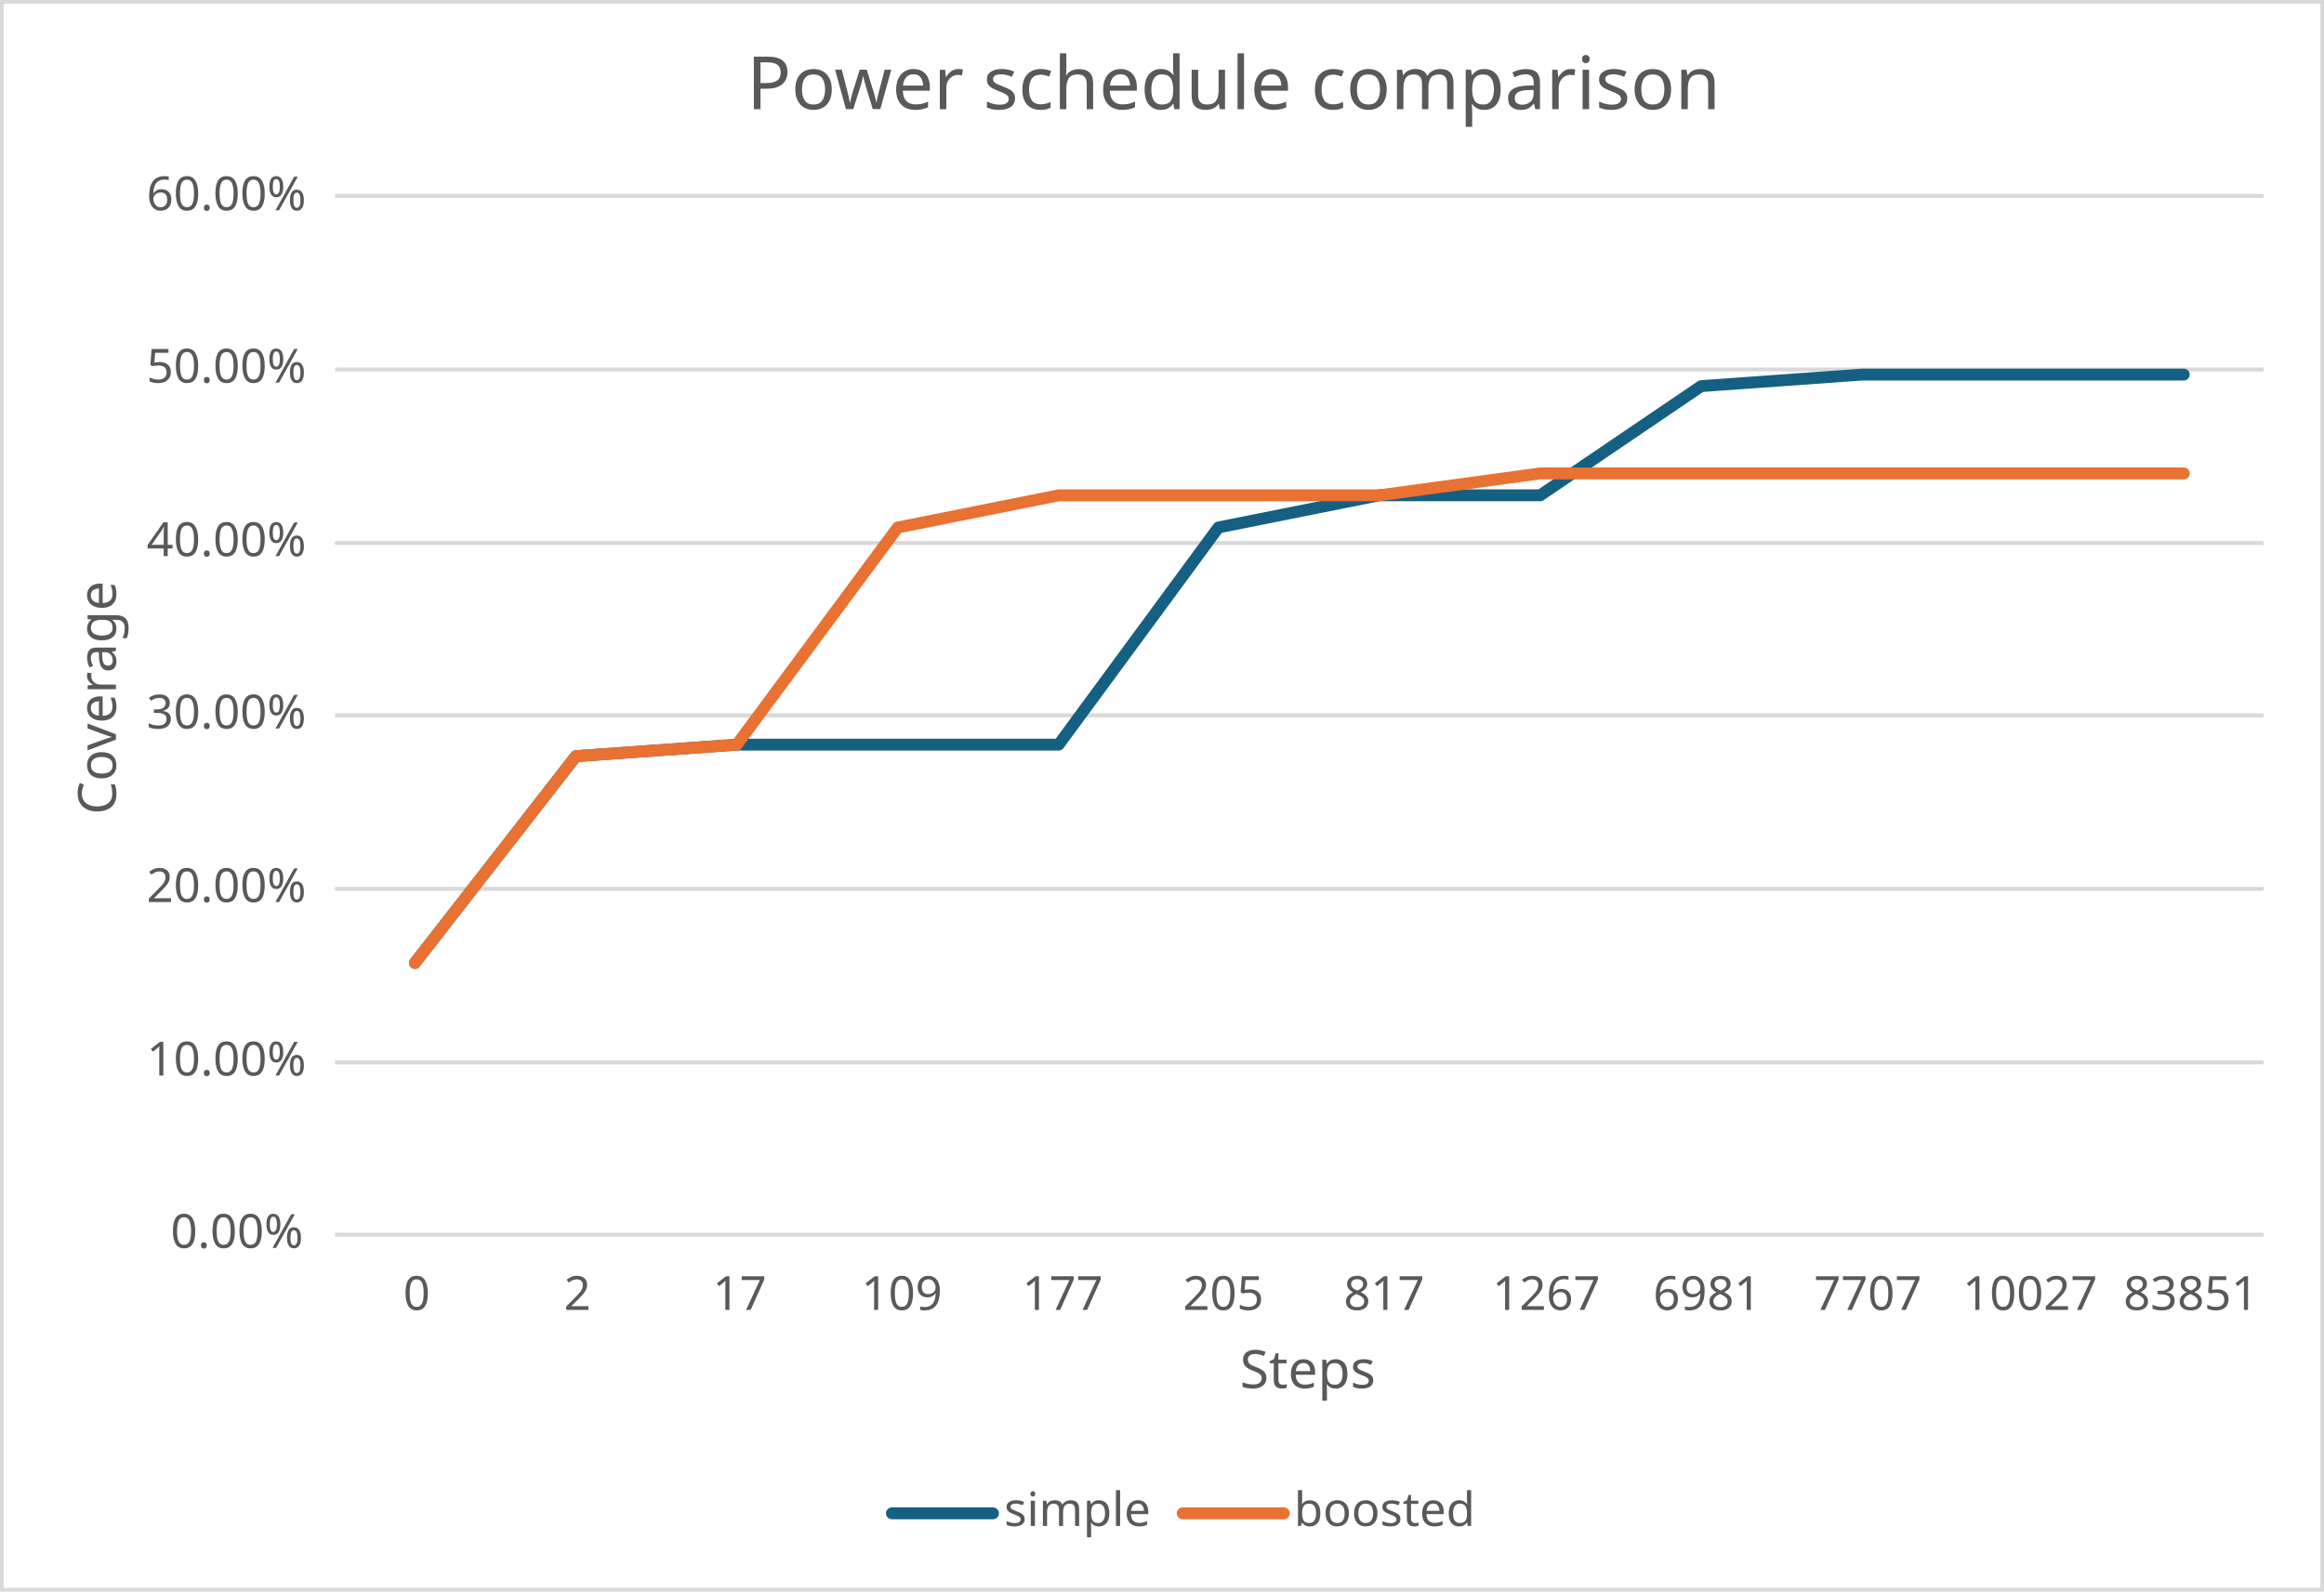
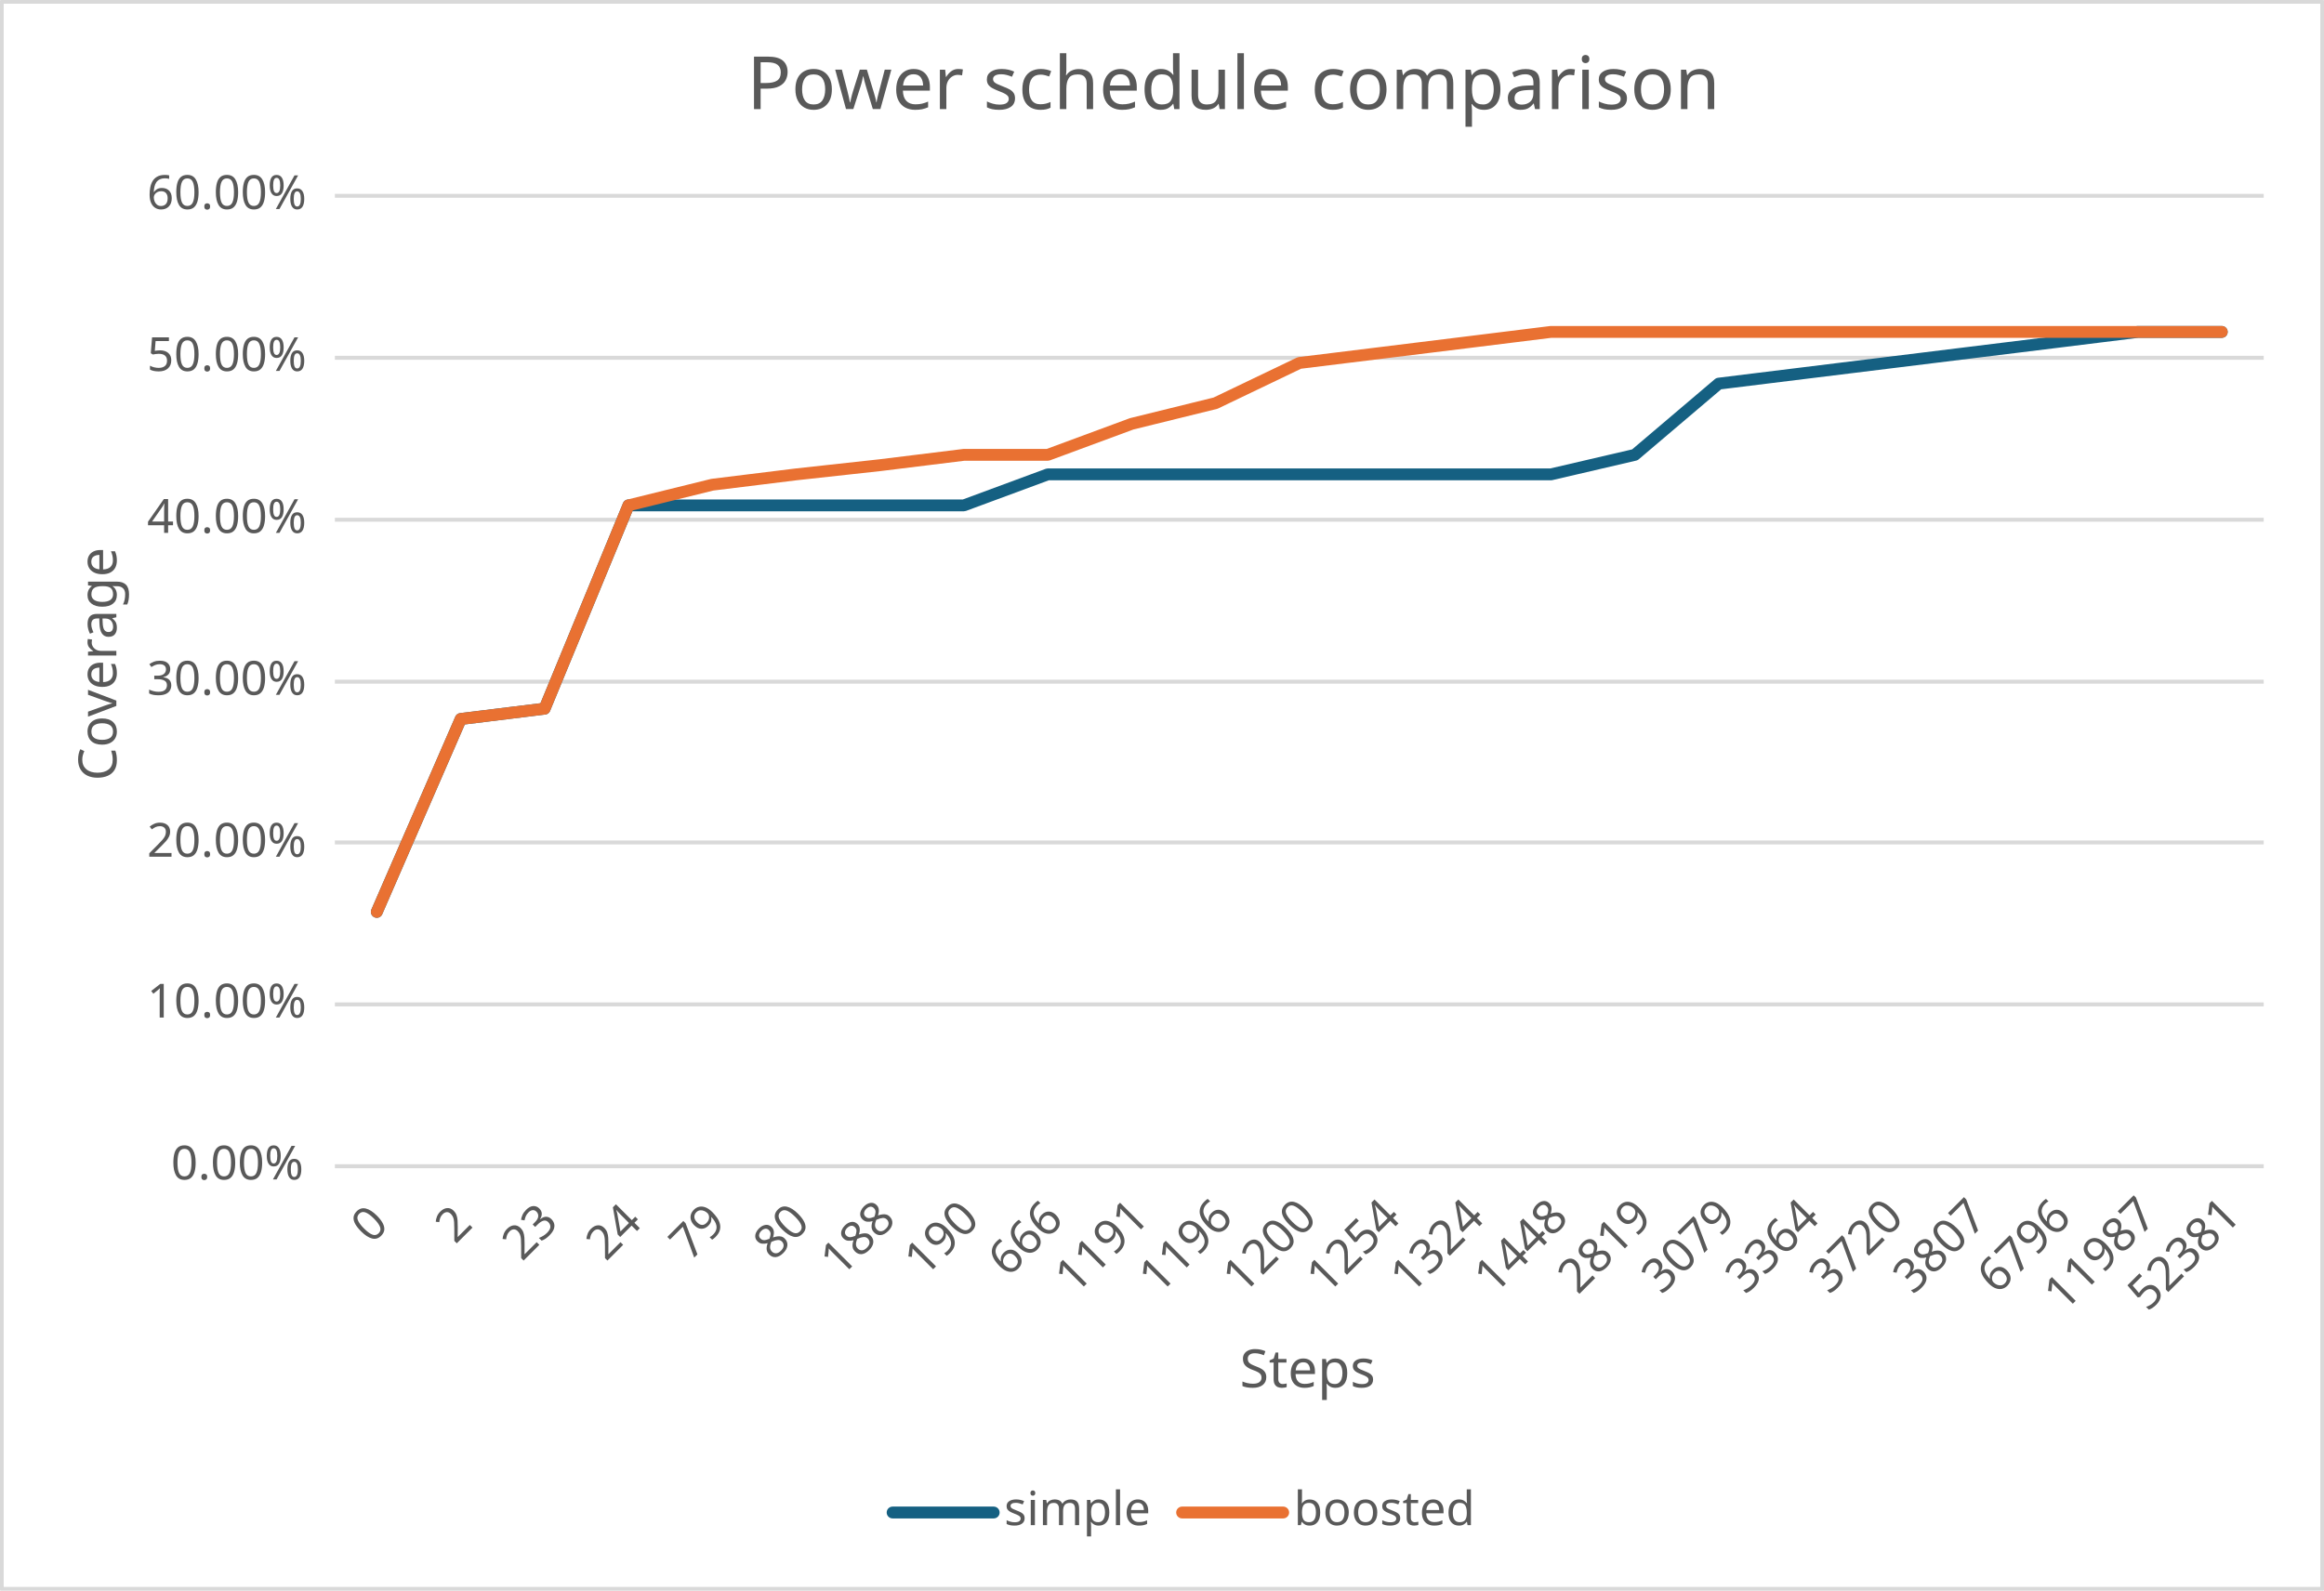
- <svg xmlns="http://www.w3.org/2000/svg" width="2022" height="1385" xml:space="preserve" overflow="hidden">
+ <svg xmlns="http://www.w3.org/2000/svg" width="2023" height="1385" xml:space="preserve" overflow="hidden">
  <defs>
    <clipPath id="clip0">
-       <rect x="1811" y="769" width="2022" height="1385" />
+       <rect x="1539" y="1192" width="2023" height="1385" />
    </clipPath>
  </defs>
-   <g clip-path="url(#clip0)" transform="translate(-1811 -769)">
-     <rect x="1812" y="770" width="2019" height="1382" fill="#FFFFFF" />
+   <g clip-path="url(#clip0)" transform="translate(-1539 -1192)">
+     <rect x="1540" y="1193" width="2020" height="1382" fill="#FFFFFF" />
    <g>
-       <path d="M2102.5 1693.56 3780.5 1693.56M2102.5 1542.55 3780.5 1542.55M2102.5 1391.55 3780.5 1391.55M2102.5 1241.54 3780.5 1241.54M2102.5 1090.54 3780.5 1090.54M2102.5 939.5 3780.5 939.5" stroke="#D9D9D9" stroke-width="3.438" stroke-linejoin="round" stroke-miterlimit="10" fill="none" />
+       <path d="M1830.5 2066.57 3509.5 2066.57M1830.5 1925.56 3509.5 1925.56M1830.5 1785.56 3509.5 1785.56M1830.5 1644.55 3509.5 1644.55M1830.5 1503.55 3509.5 1503.55M1830.5 1362.5 3509.5 1362.5" stroke="#D9D9D9" stroke-width="3.438" stroke-linejoin="round" stroke-miterlimit="10" fill="none" />
    </g>
    <g>
-       <path d="M2102.5 1843.5 3780.5 1843.5" stroke="#D9D9D9" stroke-width="3.438" stroke-linejoin="round" stroke-miterlimit="10" fill="none" fill-rule="evenodd" />
+       <path d="M1830.5 2207.5 3509.5 2207.5" stroke="#D9D9D9" stroke-width="3.438" stroke-linejoin="round" stroke-miterlimit="10" fill="none" fill-rule="evenodd" />
    </g>
    <g>
-       <path d="M2172 1607 2312.08 1427.05 2452.08 1417.05 2592.09 1417.05 2732.09 1417.05 2871.09 1228.04 3011.1 1200.04 3151.1 1200.04 3291.11 1105.04 3431.11 1095 3571.12 1095 3711 1095" stroke="#156082" stroke-width="10.312" stroke-linecap="round" stroke-linejoin="round" stroke-miterlimit="10" fill="none" />
+       <path d="M1867 1986 1940.06 1818.06 2013.07 1809.06 2086.07 1632.05 2159.07 1632.05 2232.07 1632.05 2305.08 1632.05 2378.08 1632.05 2451.08 1605.05 2524.08 1605.05 2597.09 1605.05 2670.09 1605.05 2743.09 1605.05 2816.09 1605.05 2889.09 1605.05 2962.1 1588.05 3035.1 1526.05 3108.1 1517.05 3181.1 1508.05 3254.11 1499.05 3327.11 1490.05 3400.11 1481 3473 1481" stroke="#156082" stroke-width="10.312" stroke-linecap="round" stroke-linejoin="round" stroke-miterlimit="10" fill="none" />
    </g>
    <g>
-       <path d="M2172 1607 2312.08 1427.05 2452.08 1417.05 2592.09 1228.04 2732.09 1200.04 2871.09 1200.04 3011.1 1200.04 3151.1 1181 3291.11 1181 3431.11 1181 3571.12 1181 3711 1181" stroke="#E97132" stroke-width="10.312" stroke-linecap="round" stroke-linejoin="round" stroke-miterlimit="10" fill="none" />
+       <path d="M1867 1986 1940.06 1818.06 2013.07 1809.06 2086.07 1632.05 2159.07 1614.05 2232.07 1605.05 2305.08 1597.05 2378.08 1588.05 2451.08 1588.05 2524.08 1561.05 2597.09 1543.05 2670.09 1508.05 2743.09 1499.05 2816.09 1490.05 2889.09 1481 2962.1 1481 3035.1 1481 3108.1 1481 3181.1 1481 3254.11 1481 3327.11 1481 3400.11 1481 3473 1481" stroke="#E97132" stroke-width="10.312" stroke-linecap="round" stroke-linejoin="round" stroke-miterlimit="10" fill="none" />
    </g>
    <g>
-       <text fill="#595959" font-family="Aptos Narrow,Aptos Narrow_MSFontService,sans-serif" font-weight="400" font-stretch="semi-condensed" font-size="41" transform="matrix(1 0 0 1 1959.44 1855)">0.00%</text>
+       <text fill="#595959" font-family="Aptos Narrow,Aptos Narrow_MSFontService,sans-serif" font-weight="400" font-stretch="semi-condensed" font-size="41" transform="matrix(1 0 0 1 1687.88 2219)">0.00%</text>
    </g>
    <g>
-       <text fill="#595959" font-family="Aptos Narrow,Aptos Narrow_MSFontService,sans-serif" font-weight="400" font-stretch="semi-condensed" font-size="41" transform="matrix(1 0 0 1 1938.54 1705)">10.00%</text>
+       <text fill="#595959" font-family="Aptos Narrow,Aptos Narrow_MSFontService,sans-serif" font-weight="400" font-stretch="semi-condensed" font-size="41" transform="matrix(1 0 0 1 1666.98 2078)">10.00%</text>
    </g>
    <g>
-       <text fill="#595959" font-family="Aptos Narrow,Aptos Narrow_MSFontService,sans-serif" font-weight="400" font-stretch="semi-condensed" font-size="41" transform="matrix(1 0 0 1 1938.54 1554)">20.00%</text>
+       <text fill="#595959" font-family="Aptos Narrow,Aptos Narrow_MSFontService,sans-serif" font-weight="400" font-stretch="semi-condensed" font-size="41" transform="matrix(1 0 0 1 1666.98 1938)">20.00%</text>
    </g>
    <g>
-       <text fill="#595959" font-family="Aptos Narrow,Aptos Narrow_MSFontService,sans-serif" font-weight="400" font-stretch="semi-condensed" font-size="41" transform="matrix(1 0 0 1 1938.54 1403)">30.00%</text>
+       <text fill="#595959" font-family="Aptos Narrow,Aptos Narrow_MSFontService,sans-serif" font-weight="400" font-stretch="semi-condensed" font-size="41" transform="matrix(1 0 0 1 1666.98 1797)">30.00%</text>
    </g>
    <g>
-       <text fill="#595959" font-family="Aptos Narrow,Aptos Narrow_MSFontService,sans-serif" font-weight="400" font-stretch="semi-condensed" font-size="41" transform="matrix(1 0 0 1 1938.54 1253)">40.00%</text>
+       <text fill="#595959" font-family="Aptos Narrow,Aptos Narrow_MSFontService,sans-serif" font-weight="400" font-stretch="semi-condensed" font-size="41" transform="matrix(1 0 0 1 1666.98 1656)">40.00%</text>
    </g>
    <g>
-       <text fill="#595959" font-family="Aptos Narrow,Aptos Narrow_MSFontService,sans-serif" font-weight="400" font-stretch="semi-condensed" font-size="41" transform="matrix(1 0 0 1 1938.54 1102)">50.00%</text>
+       <text fill="#595959" font-family="Aptos Narrow,Aptos Narrow_MSFontService,sans-serif" font-weight="400" font-stretch="semi-condensed" font-size="41" transform="matrix(1 0 0 1 1666.98 1515)">50.00%</text>
    </g>
    <g>
-       <text fill="#595959" font-family="Aptos Narrow,Aptos Narrow_MSFontService,sans-serif" font-weight="400" font-stretch="semi-condensed" font-size="41" transform="matrix(1 0 0 1 1938.54 952)">60.00%</text>
+       <text fill="#595959" font-family="Aptos Narrow,Aptos Narrow_MSFontService,sans-serif" font-weight="400" font-stretch="semi-condensed" font-size="41" transform="matrix(1 0 0 1 1666.98 1374)">60.00%</text>
    </g>
    <g>
-       <text fill="#595959" font-family="Aptos Narrow,Aptos Narrow_MSFontService,sans-serif" font-weight="400" font-stretch="semi-condensed" font-size="41" transform="matrix(1 0 0 1 2161.81 1909)">0</text>
+       <text fill="#595959" font-family="Aptos Narrow,Aptos Narrow_MSFontService,sans-serif" font-weight="400" font-stretch="semi-condensed" font-size="41" transform="matrix(0.707107 -0.707107 0.707107 0.707107 1862.25 2276)">0</text>
    </g>
    <g>
-       <text fill="#595959" font-family="Aptos Narrow,Aptos Narrow_MSFontService,sans-serif" font-weight="400" font-stretch="semi-condensed" font-size="41" transform="matrix(1 0 0 1 2301.67 1909)">2</text>
+       <text fill="#595959" font-family="Aptos Narrow,Aptos Narrow_MSFontService,sans-serif" font-weight="400" font-stretch="semi-condensed" font-size="41" transform="matrix(0.707107 -0.707107 0.707107 0.707107 1935.22 2276)">2</text>
    </g>
    <g>
-       <text fill="#595959" font-family="Aptos Narrow,Aptos Narrow_MSFontService,sans-serif" font-weight="400" font-stretch="semi-condensed" font-size="41" transform="matrix(1 0 0 1 2431.08 1909)">17</text>
+       <text fill="#595959" font-family="Aptos Narrow,Aptos Narrow_MSFontService,sans-serif" font-weight="400" font-stretch="semi-condensed" font-size="41" transform="matrix(0.707107 -0.707107 0.707107 0.707107 1993.41 2291)">23</text>
    </g>
    <g>
-       <text fill="#595959" font-family="Aptos Narrow,Aptos Narrow_MSFontService,sans-serif" font-weight="400" font-stretch="semi-condensed" font-size="41" transform="matrix(1 0 0 1 2560.49 1909)">109</text>
+       <text fill="#595959" font-family="Aptos Narrow,Aptos Narrow_MSFontService,sans-serif" font-weight="400" font-stretch="semi-condensed" font-size="41" transform="matrix(0.707107 -0.707107 0.707107 0.707107 2066.38 2291)">24</text>
    </g>
    <g>
-       <text fill="#595959" font-family="Aptos Narrow,Aptos Narrow_MSFontService,sans-serif" font-weight="400" font-stretch="semi-condensed" font-size="41" transform="matrix(1 0 0 1 2700.36 1909)">177</text>
+       <text fill="#595959" font-family="Aptos Narrow,Aptos Narrow_MSFontService,sans-serif" font-weight="400" font-stretch="semi-condensed" font-size="41" transform="matrix(0.707107 -0.707107 0.707107 0.707107 2139.36 2291)">79</text>
    </g>
    <g>
-       <text fill="#595959" font-family="Aptos Narrow,Aptos Narrow_MSFontService,sans-serif" font-weight="400" font-stretch="semi-condensed" font-size="41" transform="matrix(1 0 0 1 2840.22 1909)">205</text>
+       <text fill="#595959" font-family="Aptos Narrow,Aptos Narrow_MSFontService,sans-serif" font-weight="400" font-stretch="semi-condensed" font-size="41" transform="matrix(0.707107 -0.707107 0.707107 0.707107 2212.33 2291)">80</text>
    </g>
    <g>
-       <text fill="#595959" font-family="Aptos Narrow,Aptos Narrow_MSFontService,sans-serif" font-weight="400" font-stretch="semi-condensed" font-size="41" transform="matrix(1 0 0 1 2980.08 1909)">817</text>
+       <text fill="#595959" font-family="Aptos Narrow,Aptos Narrow_MSFontService,sans-serif" font-weight="400" font-stretch="semi-condensed" font-size="41" transform="matrix(0.707107 -0.707107 0.707107 0.707107 2270.52 2305)">188</text>
    </g>
    <g>
-       <text fill="#595959" font-family="Aptos Narrow,Aptos Narrow_MSFontService,sans-serif" font-weight="400" font-stretch="semi-condensed" font-size="41" transform="matrix(1 0 0 1 3109.49 1909)">1267</text>
+       <text fill="#595959" font-family="Aptos Narrow,Aptos Narrow_MSFontService,sans-serif" font-weight="400" font-stretch="semi-condensed" font-size="41" transform="matrix(0.707107 -0.707107 0.707107 0.707107 2343.49 2305)">190</text>
    </g>
    <g>
-       <text fill="#595959" font-family="Aptos Narrow,Aptos Narrow_MSFontService,sans-serif" font-weight="400" font-stretch="semi-condensed" font-size="41" transform="matrix(1 0 0 1 3249.36 1909)">6981</text>
+       <text fill="#595959" font-family="Aptos Narrow,Aptos Narrow_MSFontService,sans-serif" font-weight="400" font-stretch="semi-condensed" font-size="41" transform="matrix(0.707107 -0.707107 0.707107 0.707107 2416.46 2305)">666</text>
    </g>
    <g>
-       <text fill="#595959" font-family="Aptos Narrow,Aptos Narrow_MSFontService,sans-serif" font-weight="400" font-stretch="semi-condensed" font-size="41" transform="matrix(1 0 0 1 3389.22 1909)">7707</text>
+       <text fill="#595959" font-family="Aptos Narrow,Aptos Narrow_MSFontService,sans-serif" font-weight="400" font-stretch="semi-condensed" font-size="41" transform="matrix(0.707107 -0.707107 0.707107 0.707107 2474.66 2320)">1191</text>
    </g>
    <g>
-       <text fill="#595959" font-family="Aptos Narrow,Aptos Narrow_MSFontService,sans-serif" font-weight="400" font-stretch="semi-condensed" font-size="41" transform="matrix(1 0 0 1 3518.63 1909)">10027</text>
+       <text fill="#595959" font-family="Aptos Narrow,Aptos Narrow_MSFontService,sans-serif" font-weight="400" font-stretch="semi-condensed" font-size="41" transform="matrix(0.707107 -0.707107 0.707107 0.707107 2547.63 2320)">1196</text>
    </g>
    <g>
-       <text fill="#595959" font-family="Aptos Narrow,Aptos Narrow_MSFontService,sans-serif" font-weight="400" font-stretch="semi-condensed" font-size="41" transform="matrix(1 0 0 1 3658.5 1909)">83851</text>
+       <text fill="#595959" font-family="Aptos Narrow,Aptos Narrow_MSFontService,sans-serif" font-weight="400" font-stretch="semi-condensed" font-size="41" transform="matrix(0.707107 -0.707107 0.707107 0.707107 2620.6 2320)">1200</text>
    </g>
    <g>
-       <text fill="#595959" font-family="Aptos Narrow,Aptos Narrow_MSFontService,sans-serif" font-weight="400" font-stretch="semi-condensed" font-size="46" transform="matrix(6.12323e-17 -1 1 6.12323e-17 1911.85 1478)">Coverage</text>
+       <text fill="#595959" font-family="Aptos Narrow,Aptos Narrow_MSFontService,sans-serif" font-weight="400" font-stretch="semi-condensed" font-size="41" transform="matrix(0.707107 -0.707107 0.707107 0.707107 2693.57 2320)">1254</text>
    </g>
    <g>
-       <text fill="#595959" font-family="Aptos Narrow,Aptos Narrow_MSFontService,sans-serif" font-weight="400" font-stretch="semi-condensed" font-size="46" transform="matrix(1 0 0 1 2889.76 1977)">Steps</text>
+       <text fill="#595959" font-family="Aptos Narrow,Aptos Narrow_MSFontService,sans-serif" font-weight="400" font-stretch="semi-condensed" font-size="41" transform="matrix(0.707107 -0.707107 0.707107 0.707107 2766.54 2320)">1324</text>
    </g>
    <g>
-       <text fill="#595959" font-family="Aptos Narrow,Aptos Narrow_MSFontService,sans-serif" font-weight="400" font-stretch="semi-condensed" font-size="64" transform="matrix(1 0 0 1 2460.71 864)">Power schedule comparison</text>
+       <text fill="#595959" font-family="Aptos Narrow,Aptos Narrow_MSFontService,sans-serif" font-weight="400" font-stretch="semi-condensed" font-size="41" transform="matrix(0.707107 -0.707107 0.707107 0.707107 2839.52 2320)">1448</text>
    </g>
    <g>
-       <path d="M2587 2086 2675 2086" stroke="#156082" stroke-width="10.312" stroke-linecap="round" stroke-linejoin="round" stroke-miterlimit="10" fill="none" fill-rule="evenodd" />
+       <text fill="#595959" font-family="Aptos Narrow,Aptos Narrow_MSFontService,sans-serif" font-weight="400" font-stretch="semi-condensed" font-size="41" transform="matrix(0.707107 -0.707107 0.707107 0.707107 2912.49 2320)">2819</text>
    </g>
    <g>
-       <text fill="#595959" font-family="Aptos Narrow,Aptos Narrow_MSFontService,sans-serif" font-weight="400" font-stretch="semi-condensed" font-size="41" transform="matrix(1 0 0 1 2684.69 2097)">simple</text>
+       <text fill="#595959" font-family="Aptos Narrow,Aptos Narrow_MSFontService,sans-serif" font-weight="400" font-stretch="semi-condensed" font-size="41" transform="matrix(0.707107 -0.707107 0.707107 0.707107 2985.46 2320)">3079</text>
    </g>
    <g>
-       <path d="M2840 2086 2928 2086" stroke="#E97132" stroke-width="10.312" stroke-linecap="round" stroke-linejoin="round" stroke-miterlimit="10" fill="none" fill-rule="evenodd" />
+       <text fill="#595959" font-family="Aptos Narrow,Aptos Narrow_MSFontService,sans-serif" font-weight="400" font-stretch="semi-condensed" font-size="41" transform="matrix(0.707107 -0.707107 0.707107 0.707107 3058.43 2320)">3364</text>
    </g>
    <g>
-       <text fill="#595959" font-family="Aptos Narrow,Aptos Narrow_MSFontService,sans-serif" font-weight="400" font-stretch="semi-condensed" font-size="41" transform="matrix(1 0 0 1 2936.83 2097)">boosted</text>
+       <text fill="#595959" font-family="Aptos Narrow,Aptos Narrow_MSFontService,sans-serif" font-weight="400" font-stretch="semi-condensed" font-size="41" transform="matrix(0.707107 -0.707107 0.707107 0.707107 3131.4 2320)">3720</text>
    </g>
-     <rect x="1812.5" y="770.5" width="2019" height="1382" stroke="#D9D9D9" stroke-width="3.438" stroke-linejoin="round" stroke-miterlimit="10" fill="none" />
+     <g>
+       <text fill="#595959" font-family="Aptos Narrow,Aptos Narrow_MSFontService,sans-serif" font-weight="400" font-stretch="semi-condensed" font-size="41" transform="matrix(0.707107 -0.707107 0.707107 0.707107 3204.38 2320)">3807</text>
+     </g>
+     <g>
+       <text fill="#595959" font-family="Aptos Narrow,Aptos Narrow_MSFontService,sans-serif" font-weight="400" font-stretch="semi-condensed" font-size="41" transform="matrix(0.707107 -0.707107 0.707107 0.707107 3277.35 2320)">6796</text>
+     </g>
+     <g>
+       <text fill="#595959" font-family="Aptos Narrow,Aptos Narrow_MSFontService,sans-serif" font-weight="400" font-stretch="semi-condensed" font-size="41" transform="matrix(0.707107 -0.707107 0.707107 0.707107 3335.54 2335)">11987</text>
+     </g>
+     <g>
+       <text fill="#595959" font-family="Aptos Narrow,Aptos Narrow_MSFontService,sans-serif" font-weight="400" font-stretch="semi-condensed" font-size="41" transform="matrix(0.707107 -0.707107 0.707107 0.707107 3408.51 2335)">52381</text>
+     </g>
+     <g>
+       <text fill="#595959" font-family="Aptos Narrow,Aptos Narrow_MSFontService,sans-serif" font-weight="400" font-stretch="semi-condensed" font-size="46" transform="matrix(6.12323e-17 -1 1 6.12323e-17 1640.28 1872)">Coverage</text>
+     </g>
+     <g>
+       <text fill="#595959" font-family="Aptos Narrow,Aptos Narrow_MSFontService,sans-serif" font-weight="400" font-stretch="semi-condensed" font-size="46" transform="matrix(1 0 0 1 2618.19 2400)">Steps</text>
+     </g>
+     <g>
+       <text fill="#595959" font-family="Aptos Narrow,Aptos Narrow_MSFontService,sans-serif" font-weight="400" font-stretch="semi-condensed" font-size="64" transform="matrix(1 0 0 1 2189.15 1287)">Power schedule comparison</text>
+     </g>
+     <g>
+       <path d="M2316 2509 2404 2509" stroke="#156082" stroke-width="10.312" stroke-linecap="round" stroke-linejoin="round" stroke-miterlimit="10" fill="none" fill-rule="evenodd" />
+     </g>
+     <g>
+       <text fill="#595959" font-family="Aptos Narrow,Aptos Narrow_MSFontService,sans-serif" font-weight="400" font-stretch="semi-condensed" font-size="41" transform="matrix(1 0 0 1 2413.13 2520)">simple</text>
+     </g>
+     <g>
+       <path d="M2568 2509 2656 2509" stroke="#E97132" stroke-width="10.312" stroke-linecap="round" stroke-linejoin="round" stroke-miterlimit="10" fill="none" fill-rule="evenodd" />
+     </g>
+     <g>
+       <text fill="#595959" font-family="Aptos Narrow,Aptos Narrow_MSFontService,sans-serif" font-weight="400" font-stretch="semi-condensed" font-size="41" transform="matrix(1 0 0 1 2665.27 2520)">boosted</text>
+     </g>
+     <rect x="1540.5" y="1193.5" width="2020" height="1382" stroke="#D9D9D9" stroke-width="3.438" stroke-linejoin="round" stroke-miterlimit="10" fill="none" />
  </g>
</svg>
